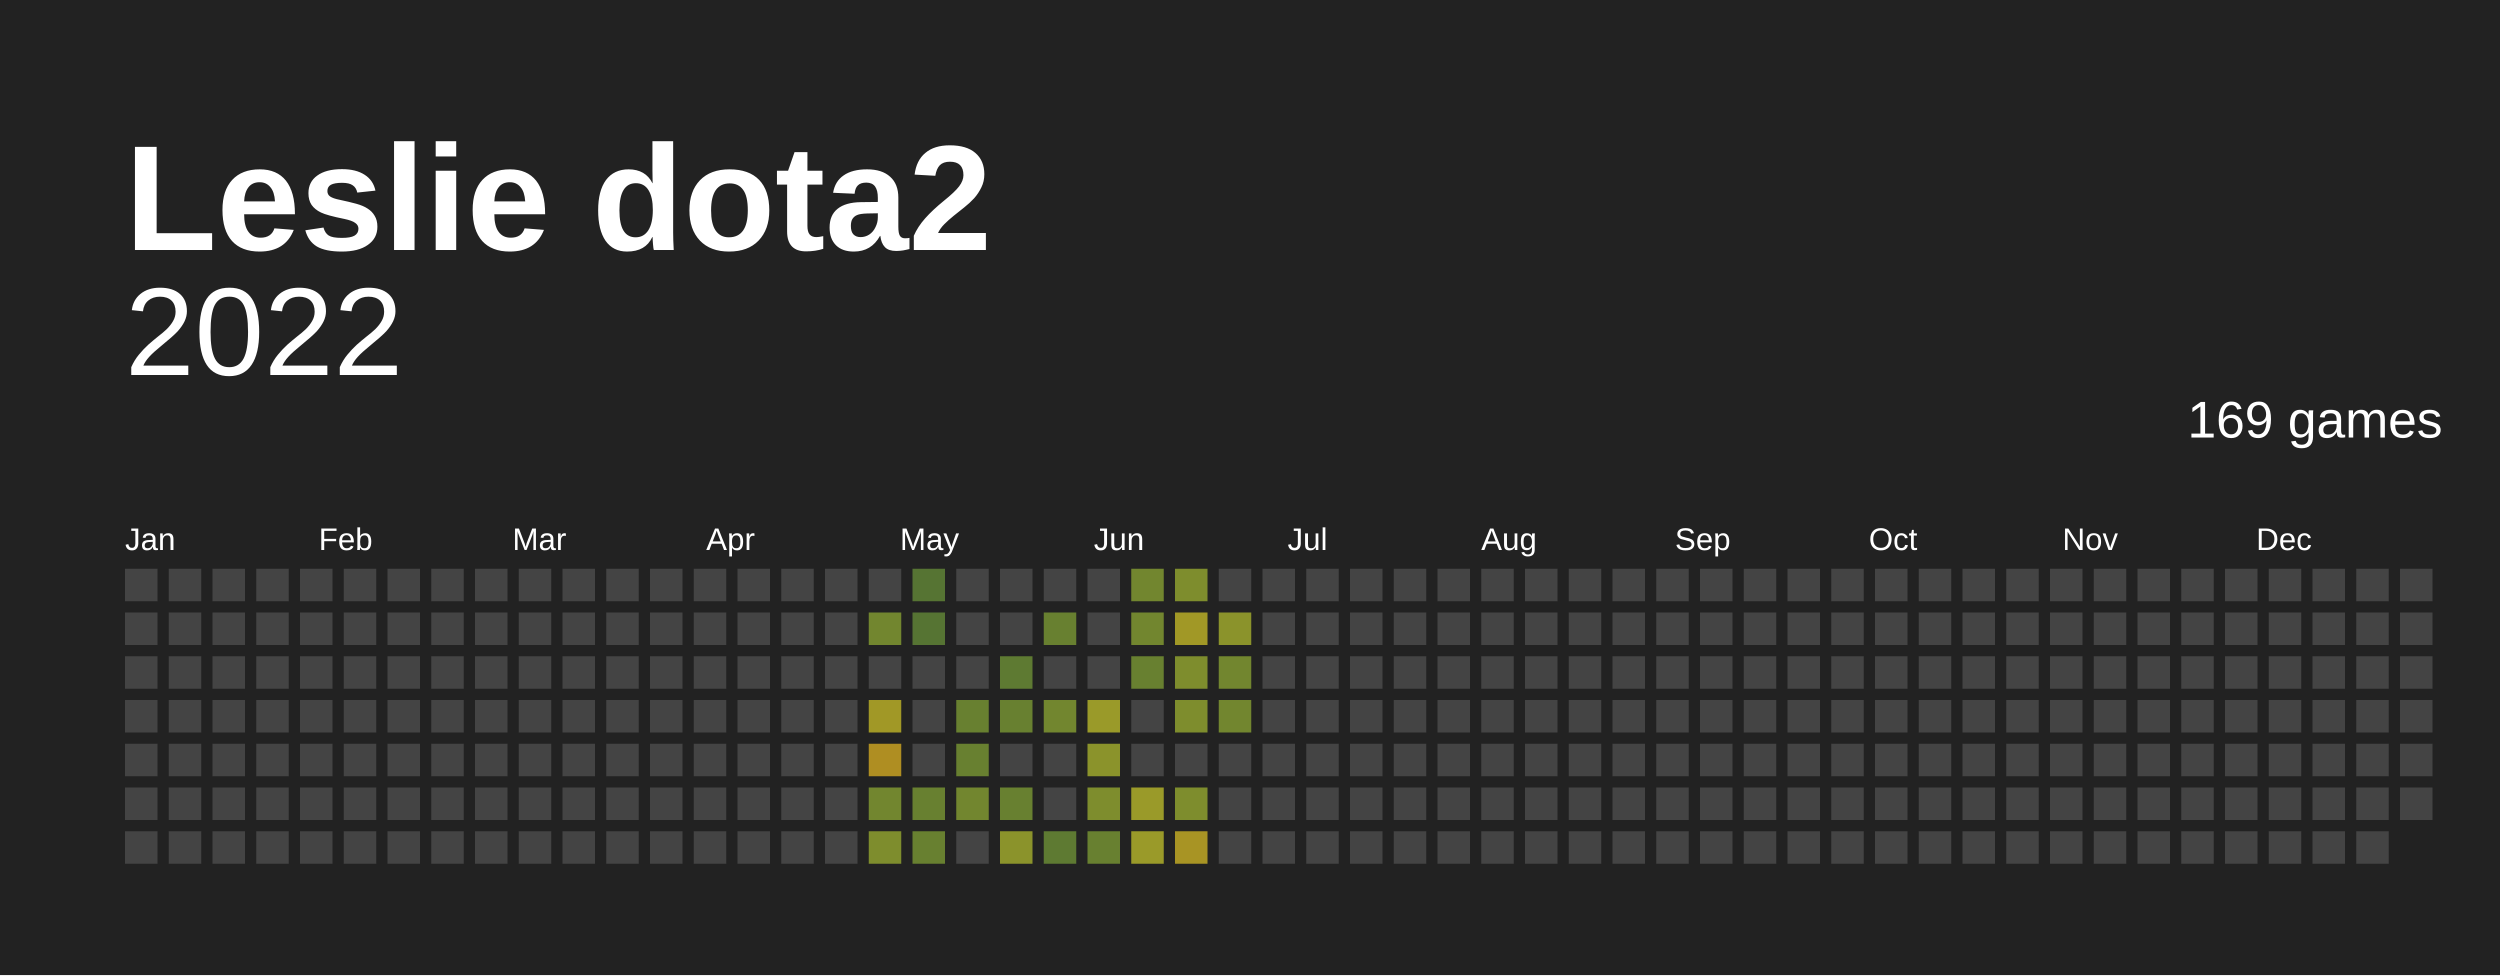
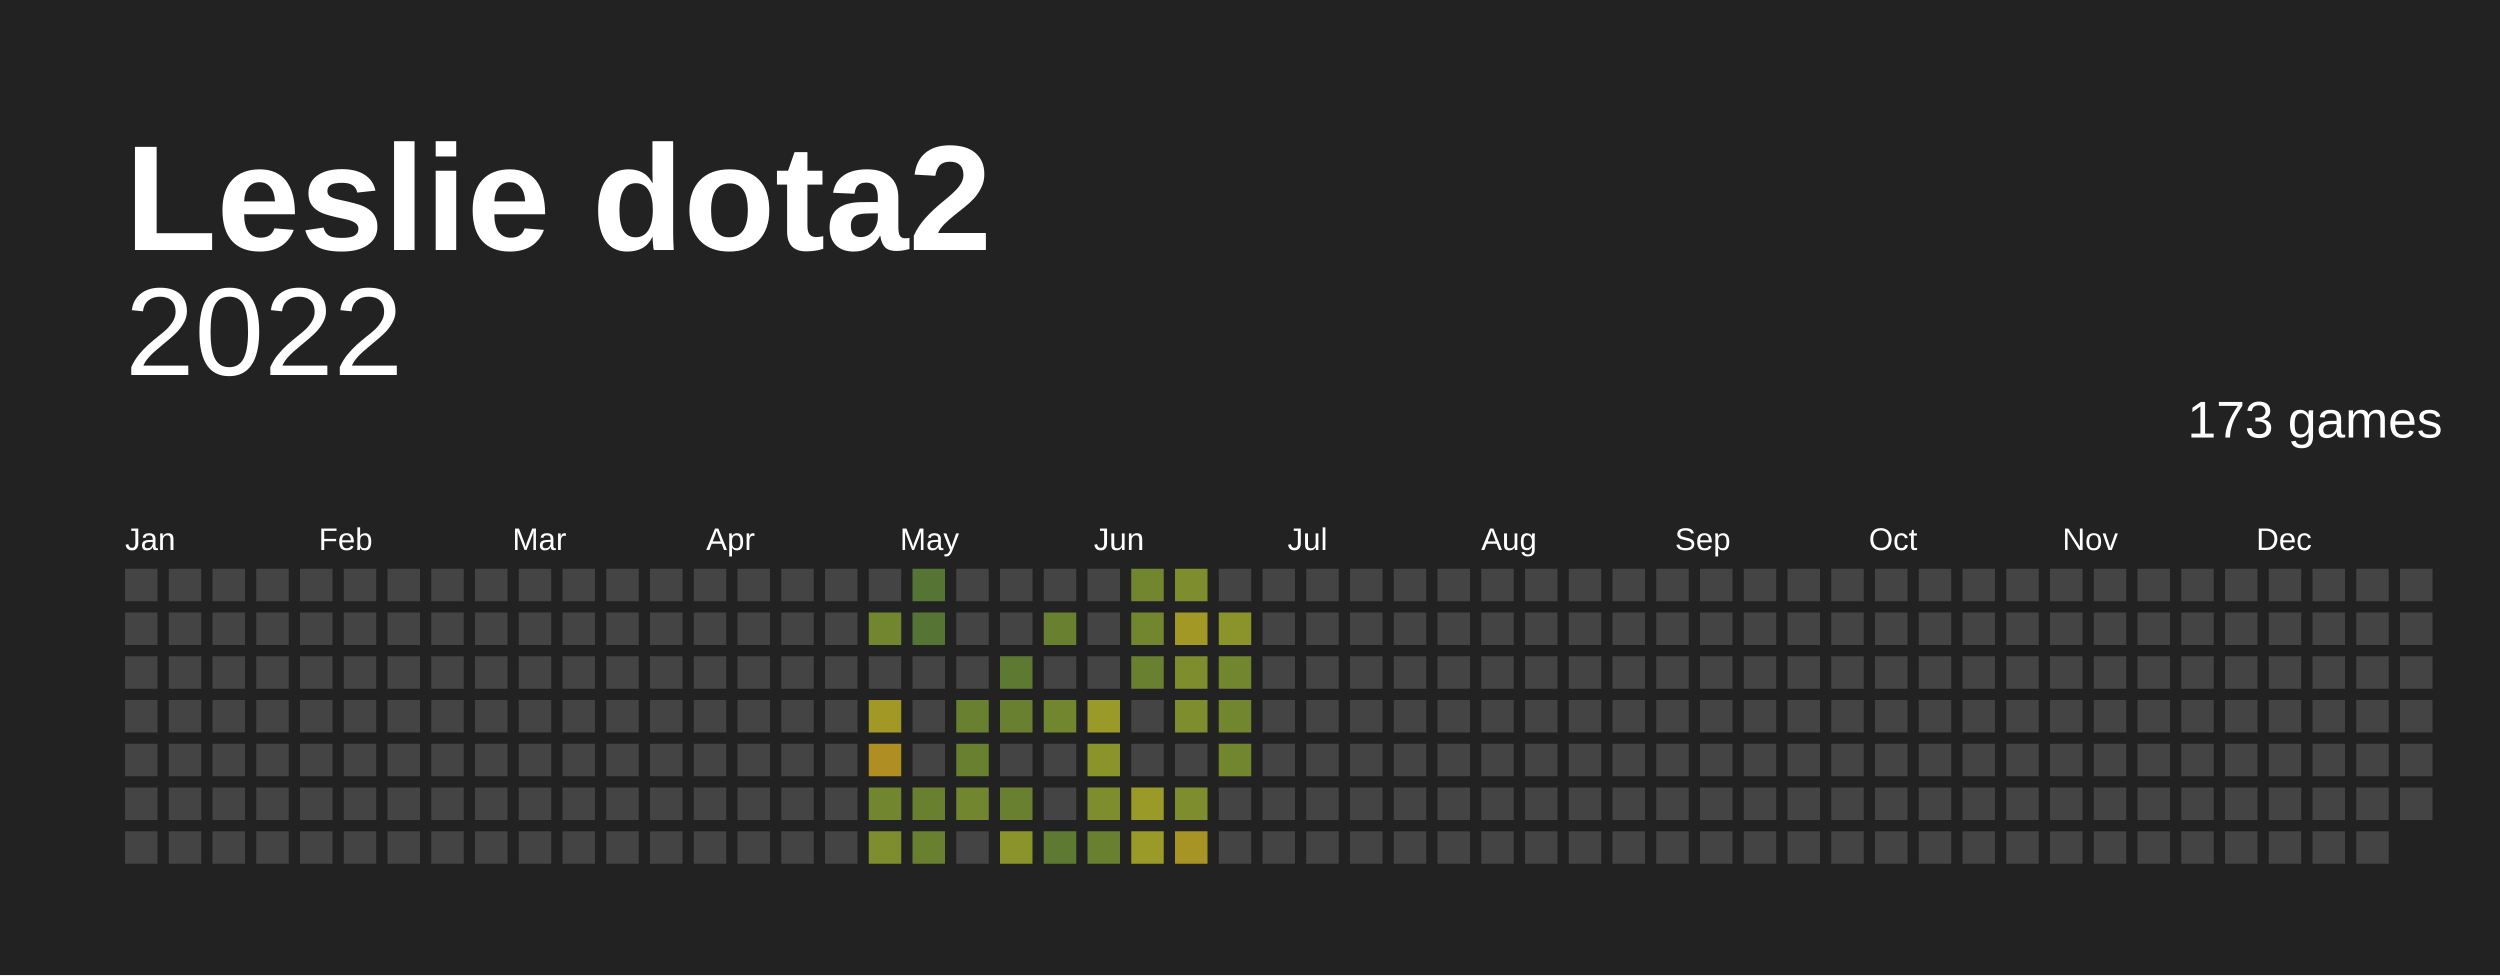
<svg xmlns="http://www.w3.org/2000/svg" baseProfile="full" height="78mm" version="1.1" viewBox="0,0,200,78" width="200mm">
  <defs />
  <rect fill="#222222" height="78" width="200" x="0" y="0" />
  <text fill="#FFFFFF" style="font-size:12px; font-family:Arial; font-weight:bold;" x="10" y="20">Leslie dota2</text>
  <text alignment-baseline="hanging" fill="#FFFFFF" style="font-size:10.0px; font-family:Arial;" x="10" y="30">2022</text>
-   <text alignment-baseline="hanging" fill="#FFFFFF" style="font-size:4.125px; font-family:Arial;" x="175" y="35">169 games</text>
+   <text alignment-baseline="hanging" fill="#FFFFFF" style="font-size:4.125px; font-family:Arial;" x="175" y="35">173 games</text>
  <text fill="#FFFFFF" style="font-size:2.5px; font-family:Arial" x="10.0" y="44">Jan</text>
  <text fill="#FFFFFF" style="font-size:2.5px; font-family:Arial" x="25.5" y="44">Feb</text>
  <text fill="#FFFFFF" style="font-size:2.5px; font-family:Arial" x="41.0" y="44">Mar</text>
  <text fill="#FFFFFF" style="font-size:2.5px; font-family:Arial" x="56.5" y="44">Apr</text>
  <text fill="#FFFFFF" style="font-size:2.5px; font-family:Arial" x="72.0" y="44">May</text>
  <text fill="#FFFFFF" style="font-size:2.5px; font-family:Arial" x="87.5" y="44">Jun</text>
  <text fill="#FFFFFF" style="font-size:2.5px; font-family:Arial" x="103.0" y="44">Jul</text>
  <text fill="#FFFFFF" style="font-size:2.5px; font-family:Arial" x="118.5" y="44">Aug</text>
  <text fill="#FFFFFF" style="font-size:2.5px; font-family:Arial" x="134.0" y="44">Sep</text>
  <text fill="#FFFFFF" style="font-size:2.5px; font-family:Arial" x="149.5" y="44">Oct</text>
  <text fill="#FFFFFF" style="font-size:2.5px; font-family:Arial" x="165.0" y="44">Nov</text>
  <text fill="#FFFFFF" style="font-size:2.5px; font-family:Arial" x="180.5" y="44">Dec</text>
  <rect fill="#444444" height="2.6" width="2.6" x="10.0" y="45.5" />
  <rect fill="#444444" height="2.6" width="2.6" x="10.0" y="49.0" />
  <rect fill="#444444" height="2.6" width="2.6" x="10.0" y="52.5" />
  <rect fill="#444444" height="2.6" width="2.6" x="10.0" y="56.0" />
  <rect fill="#444444" height="2.6" width="2.6" x="10.0" y="59.5" />
  <rect fill="#444444" height="2.6" width="2.6" x="10.0" y="63.0" />
  <rect fill="#444444" height="2.6" width="2.6" x="10.0" y="66.5" />
  <rect fill="#444444" height="2.6" width="2.6" x="13.5" y="45.5" />
  <rect fill="#444444" height="2.6" width="2.6" x="13.5" y="49.0" />
  <rect fill="#444444" height="2.6" width="2.6" x="13.5" y="52.5" />
  <rect fill="#444444" height="2.6" width="2.6" x="13.5" y="56.0" />
  <rect fill="#444444" height="2.6" width="2.6" x="13.5" y="59.5" />
  <rect fill="#444444" height="2.6" width="2.6" x="13.5" y="63.0" />
  <rect fill="#444444" height="2.6" width="2.6" x="13.5" y="66.5" />
  <rect fill="#444444" height="2.6" width="2.6" x="17.0" y="45.5" />
  <rect fill="#444444" height="2.6" width="2.6" x="17.0" y="49.0" />
  <rect fill="#444444" height="2.6" width="2.6" x="17.0" y="52.5" />
  <rect fill="#444444" height="2.6" width="2.6" x="17.0" y="56.0" />
  <rect fill="#444444" height="2.6" width="2.6" x="17.0" y="59.5" />
  <rect fill="#444444" height="2.6" width="2.6" x="17.0" y="63.0" />
  <rect fill="#444444" height="2.6" width="2.6" x="17.0" y="66.5" />
  <rect fill="#444444" height="2.6" width="2.6" x="20.5" y="45.5" />
  <rect fill="#444444" height="2.6" width="2.6" x="20.5" y="49.0" />
  <rect fill="#444444" height="2.6" width="2.6" x="20.5" y="52.5" />
  <rect fill="#444444" height="2.6" width="2.6" x="20.5" y="56.0" />
  <rect fill="#444444" height="2.6" width="2.6" x="20.5" y="59.5" />
  <rect fill="#444444" height="2.6" width="2.6" x="20.5" y="63.0" />
  <rect fill="#444444" height="2.6" width="2.6" x="20.5" y="66.5" />
  <rect fill="#444444" height="2.6" width="2.6" x="24.0" y="45.5" />
  <rect fill="#444444" height="2.6" width="2.6" x="24.0" y="49.0" />
  <rect fill="#444444" height="2.6" width="2.6" x="24.0" y="52.5" />
  <rect fill="#444444" height="2.6" width="2.6" x="24.0" y="56.0" />
  <rect fill="#444444" height="2.6" width="2.6" x="24.0" y="59.5" />
  <rect fill="#444444" height="2.6" width="2.6" x="24.0" y="63.0" />
  <rect fill="#444444" height="2.6" width="2.6" x="24.0" y="66.5" />
  <rect fill="#444444" height="2.6" width="2.6" x="27.5" y="45.5" />
  <rect fill="#444444" height="2.6" width="2.6" x="27.5" y="49.0" />
  <rect fill="#444444" height="2.6" width="2.6" x="27.5" y="52.5" />
  <rect fill="#444444" height="2.6" width="2.6" x="27.5" y="56.0" />
  <rect fill="#444444" height="2.6" width="2.6" x="27.5" y="59.5" />
  <rect fill="#444444" height="2.6" width="2.6" x="27.5" y="63.0" />
  <rect fill="#444444" height="2.6" width="2.6" x="27.5" y="66.5" />
  <rect fill="#444444" height="2.6" width="2.6" x="31.0" y="45.5" />
  <rect fill="#444444" height="2.6" width="2.6" x="31.0" y="49.0" />
  <rect fill="#444444" height="2.6" width="2.6" x="31.0" y="52.5" />
  <rect fill="#444444" height="2.6" width="2.6" x="31.0" y="56.0" />
  <rect fill="#444444" height="2.6" width="2.6" x="31.0" y="59.5" />
  <rect fill="#444444" height="2.6" width="2.6" x="31.0" y="63.0" />
  <rect fill="#444444" height="2.6" width="2.6" x="31.0" y="66.5" />
  <rect fill="#444444" height="2.6" width="2.6" x="34.5" y="45.5" />
  <rect fill="#444444" height="2.6" width="2.6" x="34.5" y="49.0" />
  <rect fill="#444444" height="2.6" width="2.6" x="34.5" y="52.5" />
  <rect fill="#444444" height="2.6" width="2.6" x="34.5" y="56.0" />
  <rect fill="#444444" height="2.6" width="2.6" x="34.5" y="59.5" />
  <rect fill="#444444" height="2.6" width="2.6" x="34.5" y="63.0" />
  <rect fill="#444444" height="2.6" width="2.6" x="34.5" y="66.5" />
  <rect fill="#444444" height="2.6" width="2.6" x="38.0" y="45.5" />
  <rect fill="#444444" height="2.6" width="2.6" x="38.0" y="49.0" />
  <rect fill="#444444" height="2.6" width="2.6" x="38.0" y="52.5" />
  <rect fill="#444444" height="2.6" width="2.6" x="38.0" y="56.0" />
  <rect fill="#444444" height="2.6" width="2.6" x="38.0" y="59.5" />
  <rect fill="#444444" height="2.6" width="2.6" x="38.0" y="63.0" />
  <rect fill="#444444" height="2.6" width="2.6" x="38.0" y="66.5" />
  <rect fill="#444444" height="2.6" width="2.6" x="41.5" y="45.5" />
  <rect fill="#444444" height="2.6" width="2.6" x="41.5" y="49.0" />
  <rect fill="#444444" height="2.6" width="2.6" x="41.5" y="52.5" />
  <rect fill="#444444" height="2.6" width="2.6" x="41.5" y="56.0" />
  <rect fill="#444444" height="2.6" width="2.6" x="41.5" y="59.5" />
  <rect fill="#444444" height="2.6" width="2.6" x="41.5" y="63.0" />
  <rect fill="#444444" height="2.6" width="2.6" x="41.5" y="66.5" />
  <rect fill="#444444" height="2.6" width="2.6" x="45.0" y="45.5" />
  <rect fill="#444444" height="2.6" width="2.6" x="45.0" y="49.0" />
  <rect fill="#444444" height="2.6" width="2.6" x="45.0" y="52.5" />
  <rect fill="#444444" height="2.6" width="2.6" x="45.0" y="56.0" />
  <rect fill="#444444" height="2.6" width="2.6" x="45.0" y="59.5" />
  <rect fill="#444444" height="2.6" width="2.6" x="45.0" y="63.0" />
  <rect fill="#444444" height="2.6" width="2.6" x="45.0" y="66.5" />
  <rect fill="#444444" height="2.6" width="2.6" x="48.5" y="45.5" />
  <rect fill="#444444" height="2.6" width="2.6" x="48.5" y="49.0" />
  <rect fill="#444444" height="2.6" width="2.6" x="48.5" y="52.5" />
  <rect fill="#444444" height="2.6" width="2.6" x="48.5" y="56.0" />
  <rect fill="#444444" height="2.6" width="2.6" x="48.5" y="59.5" />
  <rect fill="#444444" height="2.6" width="2.6" x="48.5" y="63.0" />
  <rect fill="#444444" height="2.6" width="2.6" x="48.5" y="66.5" />
  <rect fill="#444444" height="2.6" width="2.6" x="52.0" y="45.5" />
  <rect fill="#444444" height="2.6" width="2.6" x="52.0" y="49.0" />
  <rect fill="#444444" height="2.6" width="2.6" x="52.0" y="52.5" />
  <rect fill="#444444" height="2.6" width="2.6" x="52.0" y="56.0" />
  <rect fill="#444444" height="2.6" width="2.6" x="52.0" y="59.5" />
  <rect fill="#444444" height="2.6" width="2.6" x="52.0" y="63.0" />
  <rect fill="#444444" height="2.6" width="2.6" x="52.0" y="66.5" />
  <rect fill="#444444" height="2.6" width="2.6" x="55.5" y="45.5" />
  <rect fill="#444444" height="2.6" width="2.6" x="55.5" y="49.0" />
  <rect fill="#444444" height="2.6" width="2.6" x="55.5" y="52.5" />
  <rect fill="#444444" height="2.6" width="2.6" x="55.5" y="56.0" />
  <rect fill="#444444" height="2.6" width="2.6" x="55.5" y="59.5" />
  <rect fill="#444444" height="2.6" width="2.6" x="55.5" y="63.0" />
  <rect fill="#444444" height="2.6" width="2.6" x="55.5" y="66.5" />
  <rect fill="#444444" height="2.6" width="2.6" x="59.0" y="45.5" />
  <rect fill="#444444" height="2.6" width="2.6" x="59.0" y="49.0" />
  <rect fill="#444444" height="2.6" width="2.6" x="59.0" y="52.5" />
  <rect fill="#444444" height="2.6" width="2.6" x="59.0" y="56.0" />
  <rect fill="#444444" height="2.6" width="2.6" x="59.0" y="59.5" />
  <rect fill="#444444" height="2.6" width="2.6" x="59.0" y="63.0" />
  <rect fill="#444444" height="2.6" width="2.6" x="59.0" y="66.5" />
  <rect fill="#444444" height="2.6" width="2.6" x="62.5" y="45.5" />
  <rect fill="#444444" height="2.6" width="2.6" x="62.5" y="49.0" />
  <rect fill="#444444" height="2.6" width="2.6" x="62.5" y="52.5" />
  <rect fill="#444444" height="2.6" width="2.6" x="62.5" y="56.0" />
  <rect fill="#444444" height="2.6" width="2.6" x="62.5" y="59.5" />
  <rect fill="#444444" height="2.6" width="2.6" x="62.5" y="63.0" />
  <rect fill="#444444" height="2.6" width="2.6" x="62.5" y="66.5" />
  <rect fill="#444444" height="2.6" width="2.6" x="66.0" y="45.5" />
  <rect fill="#444444" height="2.6" width="2.6" x="66.0" y="49.0" />
  <rect fill="#444444" height="2.6" width="2.6" x="66.0" y="52.5" />
  <rect fill="#444444" height="2.6" width="2.6" x="66.0" y="56.0" />
  <rect fill="#444444" height="2.6" width="2.6" x="66.0" y="59.5" />
  <rect fill="#444444" height="2.6" width="2.6" x="66.0" y="63.0" />
  <rect fill="#444444" height="2.6" width="2.6" x="66.0" y="66.5" />
  <rect fill="#444444" height="2.6" width="2.6" x="69.5" y="45.5" />
  <rect fill="#72862f" height="2.6" width="2.6" x="69.5" y="49.0" />
  <rect fill="#444444" height="2.6" width="2.6" x="69.5" y="52.5" />
  <rect fill="#a19826" height="2.6" width="2.6" x="69.5" y="56.0" />
  <rect fill="#af8e22" height="2.6" width="2.6" x="69.5" y="59.5" />
  <rect fill="#72862f" height="2.6" width="2.6" x="69.5" y="63.0" />
  <rect fill="#7e8d2d" height="2.6" width="2.6" x="69.5" y="66.5" />
  <rect fill="#567433" height="2.6" width="2.6" x="73.0" y="45.5" />
  <rect fill="#567433" height="2.6" width="2.6" x="73.0" y="49.0" />
  <rect fill="#444444" height="2.6" width="2.6" x="73.0" y="52.5" />
  <rect fill="#444444" height="2.6" width="2.6" x="73.0" y="56.0" />
  <rect fill="#444444" height="2.6" width="2.6" x="73.0" y="59.5" />
  <rect fill="#688030" height="2.6" width="2.6" x="73.0" y="63.0" />
  <rect fill="#688030" height="2.6" width="2.6" x="73.0" y="66.5" />
  <rect fill="#444444" height="2.6" width="2.6" x="76.5" y="45.5" />
  <rect fill="#444444" height="2.6" width="2.6" x="76.5" y="49.0" />
  <rect fill="#444444" height="2.6" width="2.6" x="76.5" y="52.5" />
  <rect fill="#688030" height="2.6" width="2.6" x="76.5" y="56.0" />
  <rect fill="#688030" height="2.6" width="2.6" x="76.5" y="59.5" />
  <rect fill="#72862f" height="2.6" width="2.6" x="76.5" y="63.0" />
  <rect fill="#444444" height="2.6" width="2.6" x="76.5" y="66.5" />
  <rect fill="#444444" height="2.6" width="2.6" x="80.0" y="45.5" />
  <rect fill="#444444" height="2.6" width="2.6" x="80.0" y="49.0" />
  <rect fill="#5e7a32" height="2.6" width="2.6" x="80.0" y="52.5" />
  <rect fill="#688030" height="2.6" width="2.6" x="80.0" y="56.0" />
  <rect fill="#444444" height="2.6" width="2.6" x="80.0" y="59.5" />
  <rect fill="#688030" height="2.6" width="2.6" x="80.0" y="63.0" />
  <rect fill="#8b932b" height="2.6" width="2.6" x="80.0" y="66.5" />
  <rect fill="#444444" height="2.6" width="2.6" x="83.5" y="45.5" />
  <rect fill="#688030" height="2.6" width="2.6" x="83.5" y="49.0" />
  <rect fill="#444444" height="2.6" width="2.6" x="83.5" y="52.5" />
  <rect fill="#72862f" height="2.6" width="2.6" x="83.5" y="56.0" />
  <rect fill="#444444" height="2.6" width="2.6" x="83.5" y="59.5" />
  <rect fill="#444444" height="2.6" width="2.6" x="83.5" y="63.0" />
  <rect fill="#5e7a32" height="2.6" width="2.6" x="83.5" y="66.5" />
  <rect fill="#444444" height="2.6" width="2.6" x="87.0" y="45.5" />
  <rect fill="#444444" height="2.6" width="2.6" x="87.0" y="49.0" />
  <rect fill="#444444" height="2.6" width="2.6" x="87.0" y="52.5" />
  <rect fill="#9a9a29" height="2.6" width="2.6" x="87.0" y="56.0" />
  <rect fill="#8b932b" height="2.6" width="2.6" x="87.0" y="59.5" />
  <rect fill="#7e8d2d" height="2.6" width="2.6" x="87.0" y="63.0" />
  <rect fill="#688030" height="2.6" width="2.6" x="87.0" y="66.5" />
  <rect fill="#72862f" height="2.6" width="2.6" x="90.5" y="45.5" />
  <rect fill="#72862f" height="2.6" width="2.6" x="90.5" y="49.0" />
  <rect fill="#688030" height="2.6" width="2.6" x="90.5" y="52.5" />
  <rect fill="#444444" height="2.6" width="2.6" x="90.5" y="56.0" />
  <rect fill="#444444" height="2.6" width="2.6" x="90.5" y="59.5" />
  <rect fill="#9a9a29" height="2.6" width="2.6" x="90.5" y="63.0" />
  <rect fill="#9a9a29" height="2.6" width="2.6" x="90.5" y="66.5" />
  <rect fill="#7e8d2d" height="2.6" width="2.6" x="94.0" y="45.5" />
  <rect fill="#a19826" height="2.6" width="2.6" x="94.0" y="49.0" />
  <rect fill="#7e8d2d" height="2.6" width="2.6" x="94.0" y="52.5" />
  <rect fill="#7e8d2d" height="2.6" width="2.6" x="94.0" y="56.0" />
  <rect fill="#444444" height="2.6" width="2.6" x="94.0" y="59.5" />
  <rect fill="#7e8d2d" height="2.6" width="2.6" x="94.0" y="63.0" />
  <rect fill="#a89424" height="2.6" width="2.6" x="94.0" y="66.5" />
  <rect fill="#444444" height="2.6" width="2.6" x="97.5" y="45.5" />
  <rect fill="#8b932b" height="2.6" width="2.6" x="97.5" y="49.0" />
  <rect fill="#72862f" height="2.6" width="2.6" x="97.5" y="52.5" />
  <rect fill="#72862f" height="2.6" width="2.6" x="97.5" y="56.0" />
-   <rect fill="#444444" height="2.6" width="2.6" x="97.5" y="59.5" />
+   <rect fill="#72862f" height="2.6" width="2.6" x="97.5" y="59.5" />
  <rect fill="#444444" height="2.6" width="2.6" x="97.5" y="63.0" />
  <rect fill="#444444" height="2.6" width="2.6" x="97.5" y="66.5" />
  <rect fill="#444444" height="2.6" width="2.6" x="101.0" y="45.5" />
  <rect fill="#444444" height="2.6" width="2.6" x="101.0" y="49.0" />
  <rect fill="#444444" height="2.6" width="2.6" x="101.0" y="52.5" />
  <rect fill="#444444" height="2.6" width="2.6" x="101.0" y="56.0" />
  <rect fill="#444444" height="2.6" width="2.6" x="101.0" y="59.5" />
  <rect fill="#444444" height="2.6" width="2.6" x="101.0" y="63.0" />
  <rect fill="#444444" height="2.6" width="2.6" x="101.0" y="66.5" />
  <rect fill="#444444" height="2.6" width="2.6" x="104.5" y="45.5" />
  <rect fill="#444444" height="2.6" width="2.6" x="104.5" y="49.0" />
  <rect fill="#444444" height="2.6" width="2.6" x="104.5" y="52.5" />
  <rect fill="#444444" height="2.6" width="2.6" x="104.5" y="56.0" />
  <rect fill="#444444" height="2.6" width="2.6" x="104.5" y="59.5" />
  <rect fill="#444444" height="2.6" width="2.6" x="104.5" y="63.0" />
  <rect fill="#444444" height="2.6" width="2.6" x="104.5" y="66.5" />
  <rect fill="#444444" height="2.6" width="2.6" x="108.0" y="45.5" />
  <rect fill="#444444" height="2.6" width="2.6" x="108.0" y="49.0" />
  <rect fill="#444444" height="2.6" width="2.6" x="108.0" y="52.5" />
  <rect fill="#444444" height="2.6" width="2.6" x="108.0" y="56.0" />
  <rect fill="#444444" height="2.6" width="2.6" x="108.0" y="59.5" />
  <rect fill="#444444" height="2.6" width="2.6" x="108.0" y="63.0" />
  <rect fill="#444444" height="2.6" width="2.6" x="108.0" y="66.5" />
  <rect fill="#444444" height="2.6" width="2.6" x="111.5" y="45.5" />
  <rect fill="#444444" height="2.6" width="2.6" x="111.5" y="49.0" />
  <rect fill="#444444" height="2.6" width="2.6" x="111.5" y="52.5" />
  <rect fill="#444444" height="2.6" width="2.6" x="111.5" y="56.0" />
  <rect fill="#444444" height="2.6" width="2.6" x="111.5" y="59.5" />
  <rect fill="#444444" height="2.6" width="2.6" x="111.5" y="63.0" />
  <rect fill="#444444" height="2.6" width="2.6" x="111.5" y="66.5" />
  <rect fill="#444444" height="2.6" width="2.6" x="115.0" y="45.5" />
  <rect fill="#444444" height="2.6" width="2.6" x="115.0" y="49.0" />
  <rect fill="#444444" height="2.6" width="2.6" x="115.0" y="52.5" />
  <rect fill="#444444" height="2.6" width="2.6" x="115.0" y="56.0" />
  <rect fill="#444444" height="2.6" width="2.6" x="115.0" y="59.5" />
  <rect fill="#444444" height="2.6" width="2.6" x="115.0" y="63.0" />
  <rect fill="#444444" height="2.6" width="2.6" x="115.0" y="66.5" />
  <rect fill="#444444" height="2.6" width="2.6" x="118.5" y="45.5" />
  <rect fill="#444444" height="2.6" width="2.6" x="118.5" y="49.0" />
  <rect fill="#444444" height="2.6" width="2.6" x="118.5" y="52.5" />
  <rect fill="#444444" height="2.6" width="2.6" x="118.5" y="56.0" />
  <rect fill="#444444" height="2.6" width="2.6" x="118.5" y="59.5" />
  <rect fill="#444444" height="2.6" width="2.6" x="118.5" y="63.0" />
  <rect fill="#444444" height="2.6" width="2.6" x="118.5" y="66.5" />
  <rect fill="#444444" height="2.6" width="2.6" x="122.0" y="45.5" />
  <rect fill="#444444" height="2.6" width="2.6" x="122.0" y="49.0" />
  <rect fill="#444444" height="2.6" width="2.6" x="122.0" y="52.5" />
  <rect fill="#444444" height="2.6" width="2.6" x="122.0" y="56.0" />
  <rect fill="#444444" height="2.6" width="2.6" x="122.0" y="59.5" />
  <rect fill="#444444" height="2.6" width="2.6" x="122.0" y="63.0" />
  <rect fill="#444444" height="2.6" width="2.6" x="122.0" y="66.5" />
  <rect fill="#444444" height="2.6" width="2.6" x="125.5" y="45.5" />
  <rect fill="#444444" height="2.6" width="2.6" x="125.5" y="49.0" />
  <rect fill="#444444" height="2.6" width="2.6" x="125.5" y="52.5" />
  <rect fill="#444444" height="2.6" width="2.6" x="125.5" y="56.0" />
  <rect fill="#444444" height="2.6" width="2.6" x="125.5" y="59.5" />
  <rect fill="#444444" height="2.6" width="2.6" x="125.5" y="63.0" />
  <rect fill="#444444" height="2.6" width="2.6" x="125.5" y="66.5" />
  <rect fill="#444444" height="2.6" width="2.6" x="129.0" y="45.5" />
  <rect fill="#444444" height="2.6" width="2.6" x="129.0" y="49.0" />
  <rect fill="#444444" height="2.6" width="2.6" x="129.0" y="52.5" />
  <rect fill="#444444" height="2.6" width="2.6" x="129.0" y="56.0" />
  <rect fill="#444444" height="2.6" width="2.6" x="129.0" y="59.5" />
  <rect fill="#444444" height="2.6" width="2.6" x="129.0" y="63.0" />
  <rect fill="#444444" height="2.6" width="2.6" x="129.0" y="66.5" />
  <rect fill="#444444" height="2.6" width="2.6" x="132.5" y="45.5" />
  <rect fill="#444444" height="2.6" width="2.6" x="132.5" y="49.0" />
  <rect fill="#444444" height="2.6" width="2.6" x="132.5" y="52.5" />
  <rect fill="#444444" height="2.6" width="2.6" x="132.5" y="56.0" />
  <rect fill="#444444" height="2.6" width="2.6" x="132.5" y="59.5" />
  <rect fill="#444444" height="2.6" width="2.6" x="132.5" y="63.0" />
  <rect fill="#444444" height="2.6" width="2.6" x="132.5" y="66.5" />
  <rect fill="#444444" height="2.6" width="2.6" x="136.0" y="45.5" />
  <rect fill="#444444" height="2.6" width="2.6" x="136.0" y="49.0" />
  <rect fill="#444444" height="2.6" width="2.6" x="136.0" y="52.5" />
  <rect fill="#444444" height="2.6" width="2.6" x="136.0" y="56.0" />
  <rect fill="#444444" height="2.6" width="2.6" x="136.0" y="59.5" />
  <rect fill="#444444" height="2.6" width="2.6" x="136.0" y="63.0" />
  <rect fill="#444444" height="2.6" width="2.6" x="136.0" y="66.5" />
  <rect fill="#444444" height="2.6" width="2.6" x="139.5" y="45.5" />
  <rect fill="#444444" height="2.6" width="2.6" x="139.5" y="49.0" />
  <rect fill="#444444" height="2.6" width="2.6" x="139.5" y="52.5" />
  <rect fill="#444444" height="2.6" width="2.6" x="139.5" y="56.0" />
  <rect fill="#444444" height="2.6" width="2.6" x="139.5" y="59.5" />
  <rect fill="#444444" height="2.6" width="2.6" x="139.5" y="63.0" />
  <rect fill="#444444" height="2.6" width="2.6" x="139.5" y="66.5" />
  <rect fill="#444444" height="2.6" width="2.6" x="143.0" y="45.5" />
  <rect fill="#444444" height="2.6" width="2.6" x="143.0" y="49.0" />
  <rect fill="#444444" height="2.6" width="2.6" x="143.0" y="52.5" />
  <rect fill="#444444" height="2.6" width="2.6" x="143.0" y="56.0" />
  <rect fill="#444444" height="2.6" width="2.6" x="143.0" y="59.5" />
  <rect fill="#444444" height="2.6" width="2.6" x="143.0" y="63.0" />
  <rect fill="#444444" height="2.6" width="2.6" x="143.0" y="66.5" />
  <rect fill="#444444" height="2.6" width="2.6" x="146.5" y="45.5" />
  <rect fill="#444444" height="2.6" width="2.6" x="146.5" y="49.0" />
  <rect fill="#444444" height="2.6" width="2.6" x="146.5" y="52.5" />
  <rect fill="#444444" height="2.6" width="2.6" x="146.5" y="56.0" />
  <rect fill="#444444" height="2.6" width="2.6" x="146.5" y="59.5" />
  <rect fill="#444444" height="2.6" width="2.6" x="146.5" y="63.0" />
  <rect fill="#444444" height="2.6" width="2.6" x="146.5" y="66.5" />
  <rect fill="#444444" height="2.6" width="2.6" x="150.0" y="45.5" />
  <rect fill="#444444" height="2.6" width="2.6" x="150.0" y="49.0" />
  <rect fill="#444444" height="2.6" width="2.6" x="150.0" y="52.5" />
  <rect fill="#444444" height="2.6" width="2.6" x="150.0" y="56.0" />
  <rect fill="#444444" height="2.6" width="2.6" x="150.0" y="59.5" />
  <rect fill="#444444" height="2.6" width="2.6" x="150.0" y="63.0" />
  <rect fill="#444444" height="2.6" width="2.6" x="150.0" y="66.5" />
  <rect fill="#444444" height="2.6" width="2.6" x="153.5" y="45.5" />
  <rect fill="#444444" height="2.6" width="2.6" x="153.5" y="49.0" />
  <rect fill="#444444" height="2.6" width="2.6" x="153.5" y="52.5" />
  <rect fill="#444444" height="2.6" width="2.6" x="153.5" y="56.0" />
  <rect fill="#444444" height="2.6" width="2.6" x="153.5" y="59.5" />
  <rect fill="#444444" height="2.6" width="2.6" x="153.5" y="63.0" />
  <rect fill="#444444" height="2.6" width="2.6" x="153.5" y="66.5" />
  <rect fill="#444444" height="2.6" width="2.6" x="157.0" y="45.5" />
  <rect fill="#444444" height="2.6" width="2.6" x="157.0" y="49.0" />
  <rect fill="#444444" height="2.6" width="2.6" x="157.0" y="52.5" />
  <rect fill="#444444" height="2.6" width="2.6" x="157.0" y="56.0" />
  <rect fill="#444444" height="2.6" width="2.6" x="157.0" y="59.5" />
  <rect fill="#444444" height="2.6" width="2.6" x="157.0" y="63.0" />
  <rect fill="#444444" height="2.6" width="2.6" x="157.0" y="66.5" />
  <rect fill="#444444" height="2.6" width="2.6" x="160.5" y="45.5" />
  <rect fill="#444444" height="2.6" width="2.6" x="160.5" y="49.0" />
  <rect fill="#444444" height="2.6" width="2.6" x="160.5" y="52.5" />
  <rect fill="#444444" height="2.6" width="2.6" x="160.5" y="56.0" />
  <rect fill="#444444" height="2.6" width="2.6" x="160.5" y="59.5" />
  <rect fill="#444444" height="2.6" width="2.6" x="160.5" y="63.0" />
  <rect fill="#444444" height="2.6" width="2.6" x="160.5" y="66.5" />
  <rect fill="#444444" height="2.6" width="2.6" x="164.0" y="45.5" />
  <rect fill="#444444" height="2.6" width="2.6" x="164.0" y="49.0" />
  <rect fill="#444444" height="2.6" width="2.6" x="164.0" y="52.5" />
  <rect fill="#444444" height="2.6" width="2.6" x="164.0" y="56.0" />
  <rect fill="#444444" height="2.6" width="2.6" x="164.0" y="59.5" />
  <rect fill="#444444" height="2.6" width="2.6" x="164.0" y="63.0" />
  <rect fill="#444444" height="2.6" width="2.6" x="164.0" y="66.5" />
  <rect fill="#444444" height="2.6" width="2.6" x="167.5" y="45.5" />
  <rect fill="#444444" height="2.6" width="2.6" x="167.5" y="49.0" />
  <rect fill="#444444" height="2.6" width="2.6" x="167.5" y="52.5" />
  <rect fill="#444444" height="2.6" width="2.6" x="167.5" y="56.0" />
  <rect fill="#444444" height="2.6" width="2.6" x="167.5" y="59.5" />
  <rect fill="#444444" height="2.6" width="2.6" x="167.5" y="63.0" />
  <rect fill="#444444" height="2.6" width="2.6" x="167.5" y="66.5" />
  <rect fill="#444444" height="2.6" width="2.6" x="171.0" y="45.5" />
  <rect fill="#444444" height="2.6" width="2.6" x="171.0" y="49.0" />
  <rect fill="#444444" height="2.6" width="2.6" x="171.0" y="52.5" />
  <rect fill="#444444" height="2.6" width="2.6" x="171.0" y="56.0" />
  <rect fill="#444444" height="2.6" width="2.6" x="171.0" y="59.5" />
  <rect fill="#444444" height="2.6" width="2.6" x="171.0" y="63.0" />
  <rect fill="#444444" height="2.6" width="2.6" x="171.0" y="66.5" />
  <rect fill="#444444" height="2.6" width="2.6" x="174.5" y="45.5" />
  <rect fill="#444444" height="2.6" width="2.6" x="174.5" y="49.0" />
  <rect fill="#444444" height="2.6" width="2.6" x="174.5" y="52.5" />
  <rect fill="#444444" height="2.6" width="2.6" x="174.5" y="56.0" />
  <rect fill="#444444" height="2.6" width="2.6" x="174.5" y="59.5" />
  <rect fill="#444444" height="2.6" width="2.6" x="174.5" y="63.0" />
  <rect fill="#444444" height="2.6" width="2.6" x="174.5" y="66.5" />
  <rect fill="#444444" height="2.6" width="2.6" x="178.0" y="45.5" />
  <rect fill="#444444" height="2.6" width="2.6" x="178.0" y="49.0" />
  <rect fill="#444444" height="2.6" width="2.6" x="178.0" y="52.5" />
  <rect fill="#444444" height="2.6" width="2.6" x="178.0" y="56.0" />
  <rect fill="#444444" height="2.6" width="2.6" x="178.0" y="59.5" />
  <rect fill="#444444" height="2.6" width="2.6" x="178.0" y="63.0" />
  <rect fill="#444444" height="2.6" width="2.6" x="178.0" y="66.5" />
  <rect fill="#444444" height="2.6" width="2.6" x="181.5" y="45.5" />
  <rect fill="#444444" height="2.6" width="2.6" x="181.5" y="49.0" />
  <rect fill="#444444" height="2.6" width="2.6" x="181.5" y="52.5" />
  <rect fill="#444444" height="2.6" width="2.6" x="181.5" y="56.0" />
  <rect fill="#444444" height="2.6" width="2.6" x="181.5" y="59.5" />
  <rect fill="#444444" height="2.6" width="2.6" x="181.5" y="63.0" />
  <rect fill="#444444" height="2.6" width="2.6" x="181.5" y="66.5" />
  <rect fill="#444444" height="2.6" width="2.6" x="185.0" y="45.5" />
  <rect fill="#444444" height="2.6" width="2.6" x="185.0" y="49.0" />
  <rect fill="#444444" height="2.6" width="2.6" x="185.0" y="52.5" />
  <rect fill="#444444" height="2.6" width="2.6" x="185.0" y="56.0" />
  <rect fill="#444444" height="2.6" width="2.6" x="185.0" y="59.5" />
  <rect fill="#444444" height="2.6" width="2.6" x="185.0" y="63.0" />
  <rect fill="#444444" height="2.6" width="2.6" x="185.0" y="66.5" />
  <rect fill="#444444" height="2.6" width="2.6" x="188.5" y="45.5" />
  <rect fill="#444444" height="2.6" width="2.6" x="188.5" y="49.0" />
  <rect fill="#444444" height="2.6" width="2.6" x="188.5" y="52.5" />
  <rect fill="#444444" height="2.6" width="2.6" x="188.5" y="56.0" />
  <rect fill="#444444" height="2.6" width="2.6" x="188.5" y="59.5" />
  <rect fill="#444444" height="2.6" width="2.6" x="188.5" y="63.0" />
  <rect fill="#444444" height="2.6" width="2.6" x="188.5" y="66.5" />
  <rect fill="#444444" height="2.6" width="2.6" x="192.0" y="45.5" />
  <rect fill="#444444" height="2.6" width="2.6" x="192.0" y="49.0" />
  <rect fill="#444444" height="2.6" width="2.6" x="192.0" y="52.5" />
  <rect fill="#444444" height="2.6" width="2.6" x="192.0" y="56.0" />
  <rect fill="#444444" height="2.6" width="2.6" x="192.0" y="59.5" />
  <rect fill="#444444" height="2.6" width="2.6" x="192.0" y="63.0" />
</svg>
